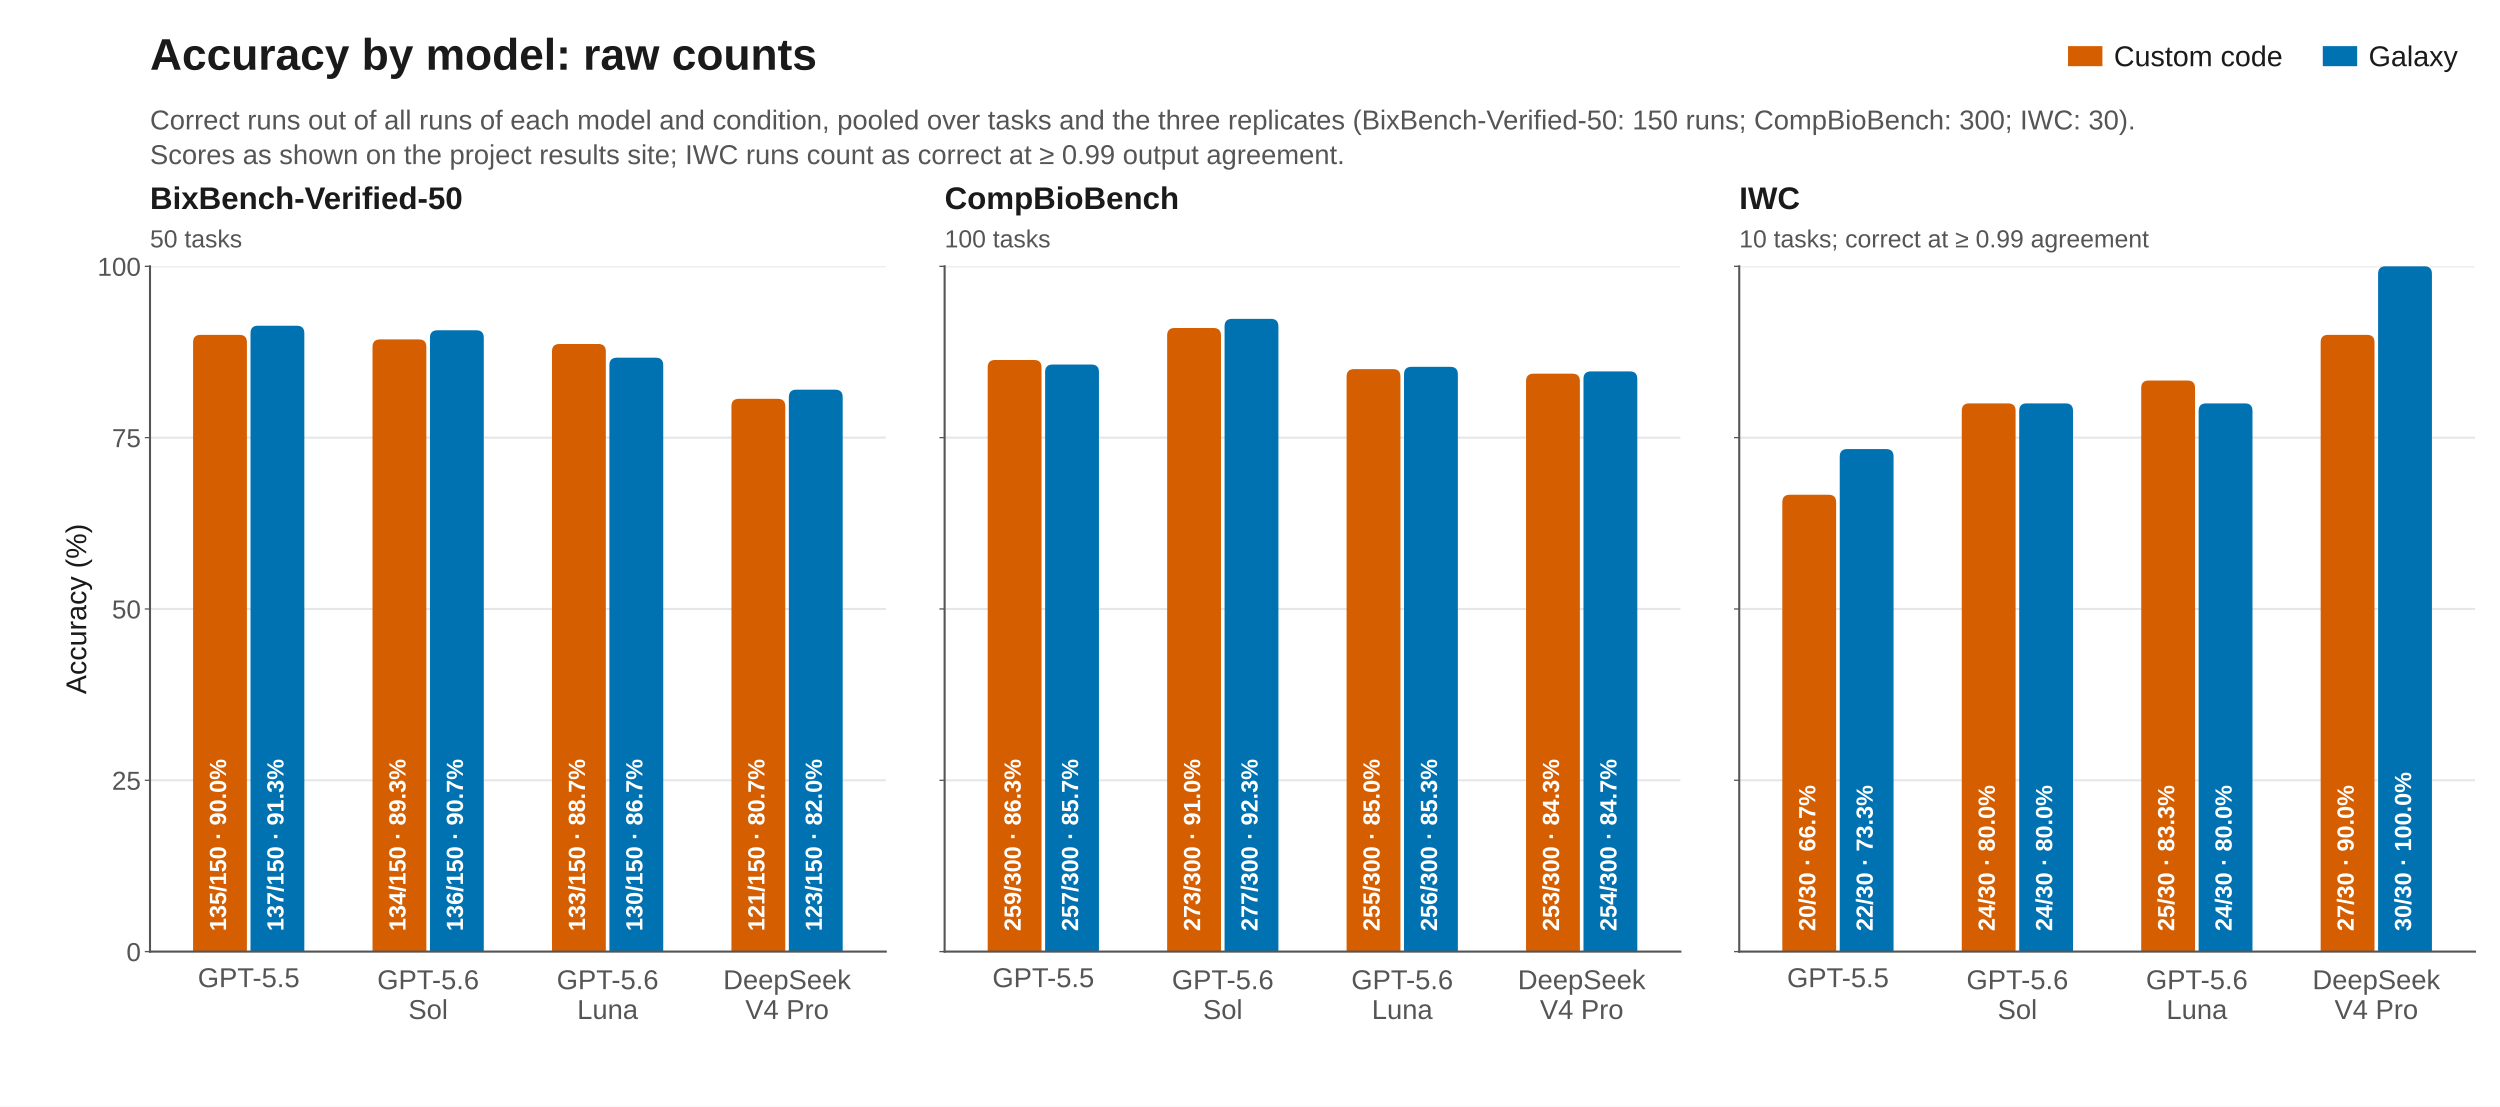
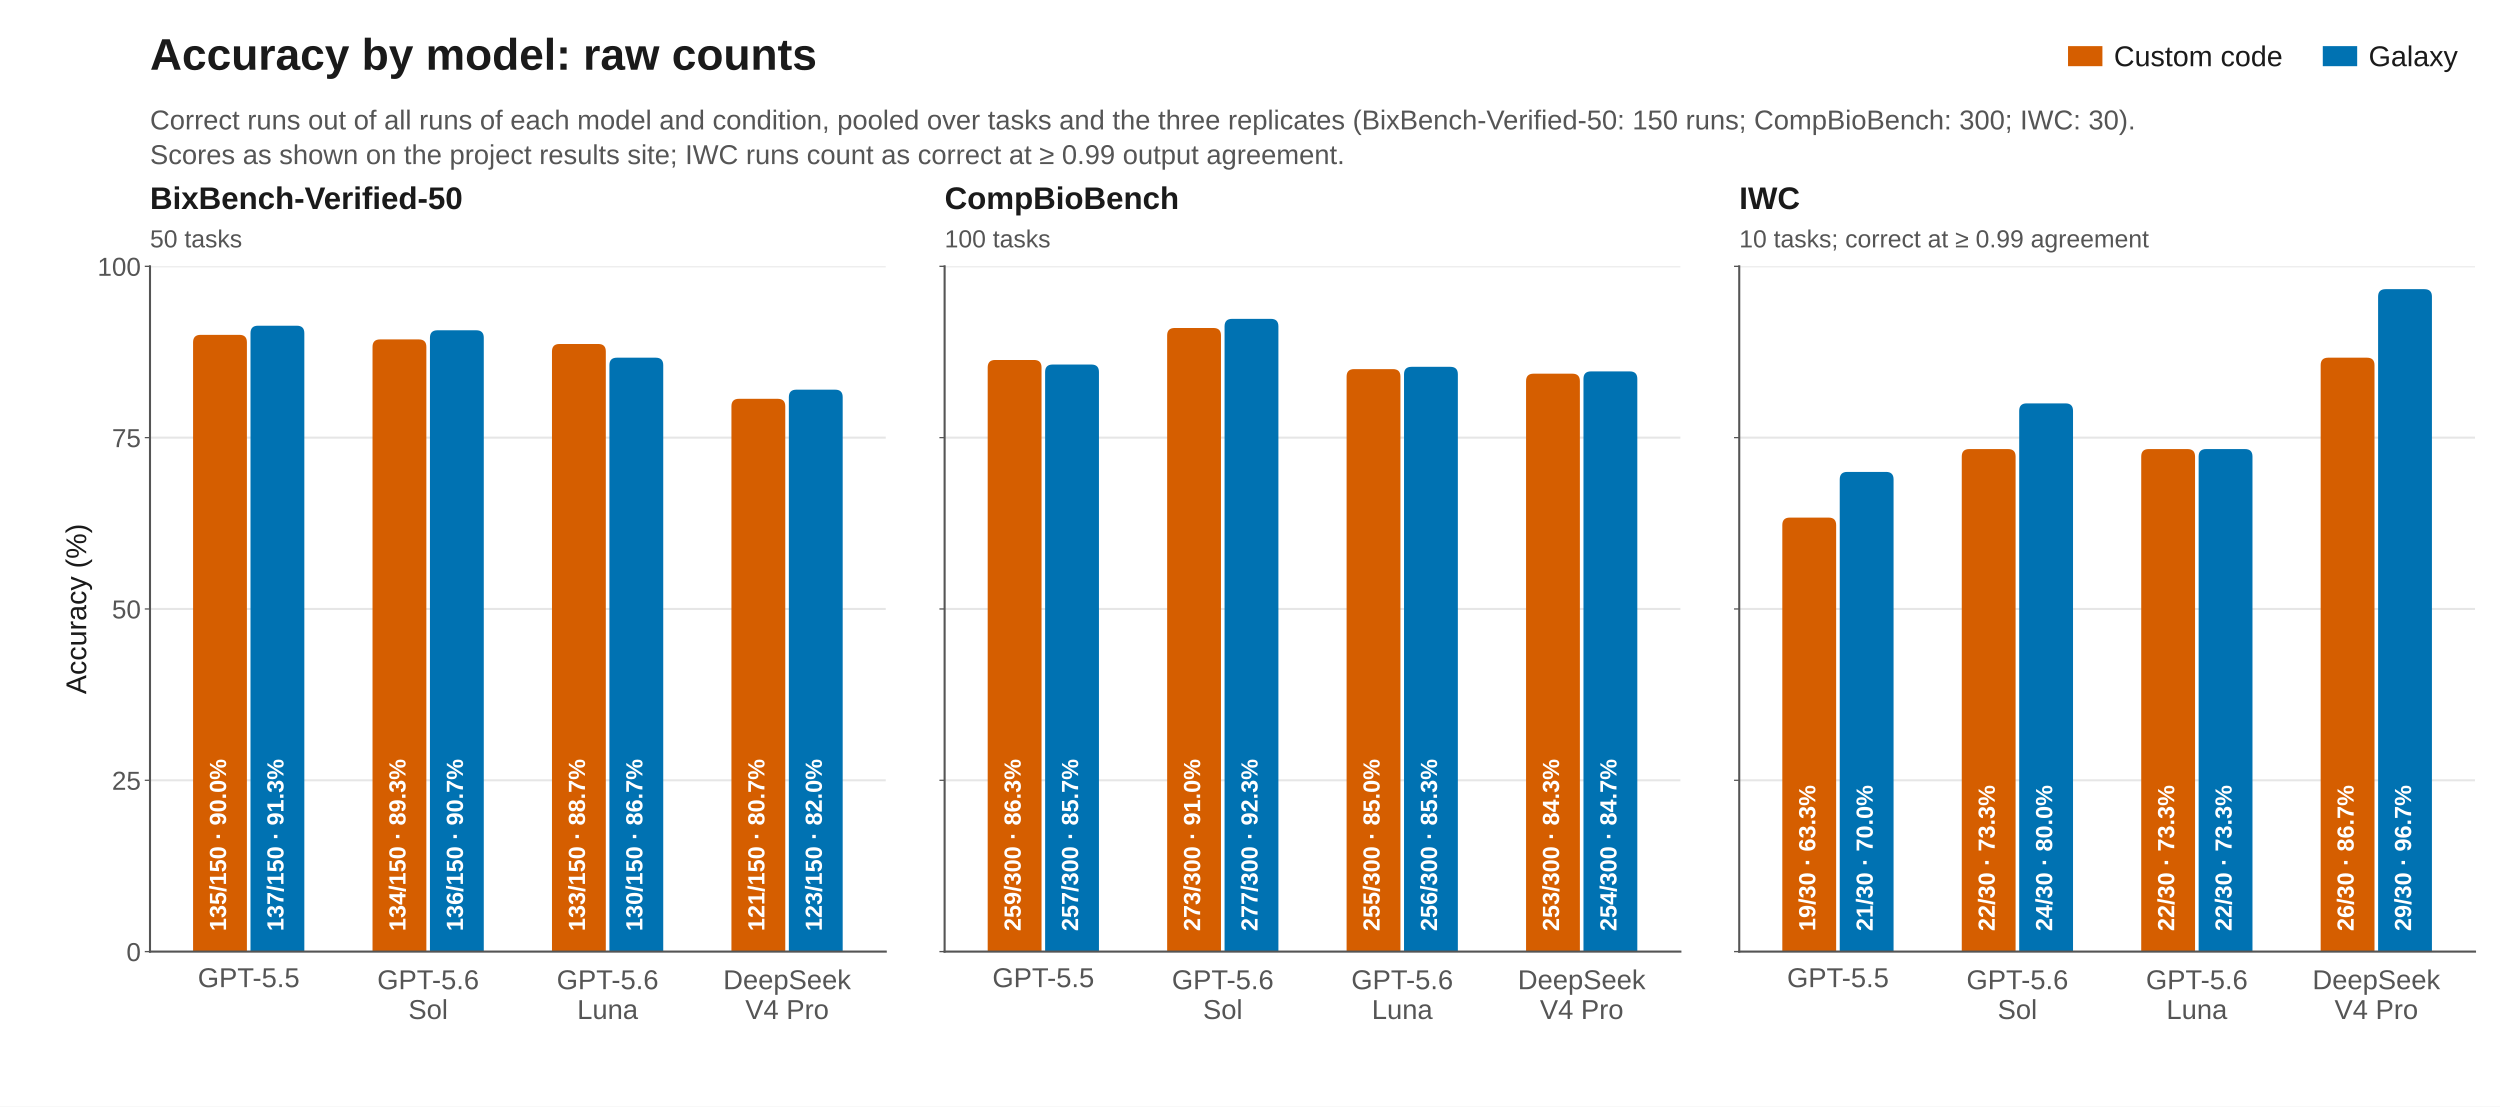
<svg xmlns="http://www.w3.org/2000/svg" xmlns:xlink="http://www.w3.org/1999/xlink" width="959.76pt" height="424.8pt" viewBox="0 0 959.76 424.8" version="1.1">
  <defs>
    <style type="text/css">*{stroke-linejoin: round; stroke-linecap: butt}</style>
  </defs>
  <g id="figure_1">
    <g id="patch_1">
      <path d="M 0 424.8  L 959.76 424.8  L 959.76 0  L 0 0  z " style="fill: #ffffff" />
    </g>
    <g id="axes_1">
      <g id="patch_2">
        <path d="M 57.586 365.328  L 340.047 365.328  L 340.047 102.24  L 57.586 102.24  z " style="fill: #ffffff" />
      </g>
      <g id="matplotlib.axis_1">
        <g id="xtick_1">
          <g id="line2d_1" />
          <g id="text_1">
            <text style="font-size: 10.5px; font-family: 'Arial'; text-anchor: middle; fill: #555555" x="95.477" y="378.972" transform="rotate(-0 95.47671 378.9723)">GPT-5.5</text>
          </g>
        </g>
        <g id="xtick_2">
          <g id="line2d_2" />
          <g id="text_2">
            <text style="font-size: 10.5px; font-family: 'Arial'; fill: #555555" transform="translate(144.8216 379.7593)">GPT-5.6</text>
            <text style="font-size: 10.5px; font-family: 'Arial'; fill: #555555" transform="translate(156.7818 391.1873)">Sol</text>
          </g>
        </g>
        <g id="xtick_3">
          <g id="line2d_3" />
          <g id="text_3">
            <text style="font-size: 10.5px; font-family: 'Arial'; fill: #555555" transform="translate(213.7145 379.7593)">GPT-5.6</text>
            <text style="font-size: 10.5px; font-family: 'Arial'; fill: #555555" transform="translate(221.5846 391.1873)">Luna</text>
          </g>
        </g>
        <g id="xtick_4">
          <g id="line2d_4" />
          <g id="text_4">
            <text style="font-size: 10.5px; font-family: 'Arial'; fill: #555555" transform="translate(277.6396 379.7593)">DeepSeek</text>
            <text style="font-size: 10.5px; font-family: 'Arial'; fill: #555555" transform="translate(286.1061 391.1873)">V4 Pro</text>
          </g>
        </g>
      </g>
      <g id="matplotlib.axis_2">
        <g id="ytick_1">
          <g id="line2d_5">
-             <path d="M 57.586 365.328  L 340.047 365.328  " clip-path="url(#p74096e117f)" style="fill: none; stroke: #e6e6e6; stroke-width: 0.8; stroke-linecap: square" />
+             <path d="M 57.586 365.328  L 340.047 365.328  " clip-path="url(#p3744a4b77f)" style="fill: none; stroke: #e6e6e6; stroke-width: 0.8; stroke-linecap: square" />
          </g>
          <g id="line2d_6">
            <defs>
-               <path id="me1e1b4b74e" d="M 0 0  L -2 0  " style="stroke: #555555; stroke-width: 0.5" />
+               <path id="m5df88b9362" d="M 0 0  L -2 0  " style="stroke: #555555; stroke-width: 0.5" />
            </defs>
            <g>
-               <use xlink:href="#me1e1b4b74e" x="57.586" y="365.328" style="fill: #555555; stroke: #555555; stroke-width: 0.5" />
+               <use xlink:href="#m5df88b9362" x="57.586" y="365.328" style="fill: #555555; stroke: #555555; stroke-width: 0.5" />
            </g>
          </g>
          <g id="text_5">
            <text style="font-size: 10px; font-family: 'Arial'; text-anchor: end; fill: #555555" x="54.086" y="368.968" transform="rotate(-0 54.0856 368.9681)">0</text>
          </g>
        </g>
        <g id="ytick_2">
          <g id="line2d_7">
-             <path d="M 57.586 299.556  L 340.047 299.556  " clip-path="url(#p74096e117f)" style="fill: none; stroke: #e6e6e6; stroke-width: 0.8; stroke-linecap: square" />
+             <path d="M 57.586 299.556  L 340.047 299.556  " clip-path="url(#p3744a4b77f)" style="fill: none; stroke: #e6e6e6; stroke-width: 0.8; stroke-linecap: square" />
          </g>
          <g id="line2d_8">
            <g>
-               <use xlink:href="#me1e1b4b74e" x="57.586" y="299.556" style="fill: #555555; stroke: #555555; stroke-width: 0.5" />
+               <use xlink:href="#m5df88b9362" x="57.586" y="299.556" style="fill: #555555; stroke: #555555; stroke-width: 0.5" />
            </g>
          </g>
          <g id="text_6">
            <text style="font-size: 10px; font-family: 'Arial'; text-anchor: end; fill: #555555" x="54.086" y="303.196" transform="rotate(-0 54.0856 303.1961)">25</text>
          </g>
        </g>
        <g id="ytick_3">
          <g id="line2d_9">
-             <path d="M 57.586 233.784  L 340.047 233.784  " clip-path="url(#p74096e117f)" style="fill: none; stroke: #e6e6e6; stroke-width: 0.8; stroke-linecap: square" />
+             <path d="M 57.586 233.784  L 340.047 233.784  " clip-path="url(#p3744a4b77f)" style="fill: none; stroke: #e6e6e6; stroke-width: 0.8; stroke-linecap: square" />
          </g>
          <g id="line2d_10">
            <g>
-               <use xlink:href="#me1e1b4b74e" x="57.586" y="233.784" style="fill: #555555; stroke: #555555; stroke-width: 0.5" />
+               <use xlink:href="#m5df88b9362" x="57.586" y="233.784" style="fill: #555555; stroke: #555555; stroke-width: 0.5" />
            </g>
          </g>
          <g id="text_7">
            <text style="font-size: 10px; font-family: 'Arial'; text-anchor: end; fill: #555555" x="54.086" y="237.424" transform="rotate(-0 54.0856 237.4241)">50</text>
          </g>
        </g>
        <g id="ytick_4">
          <g id="line2d_11">
-             <path d="M 57.586 168.012  L 340.047 168.012  " clip-path="url(#p74096e117f)" style="fill: none; stroke: #e6e6e6; stroke-width: 0.8; stroke-linecap: square" />
+             <path d="M 57.586 168.012  L 340.047 168.012  " clip-path="url(#p3744a4b77f)" style="fill: none; stroke: #e6e6e6; stroke-width: 0.8; stroke-linecap: square" />
          </g>
          <g id="line2d_12">
            <g>
-               <use xlink:href="#me1e1b4b74e" x="57.586" y="168.012" style="fill: #555555; stroke: #555555; stroke-width: 0.5" />
+               <use xlink:href="#m5df88b9362" x="57.586" y="168.012" style="fill: #555555; stroke: #555555; stroke-width: 0.5" />
            </g>
          </g>
          <g id="text_8">
            <text style="font-size: 10px; font-family: 'Arial'; text-anchor: end; fill: #555555" x="54.086" y="171.652" transform="rotate(-0 54.0856 171.6521)">75</text>
          </g>
        </g>
        <g id="ytick_5">
          <g id="line2d_13">
-             <path d="M 57.586 102.24  L 340.047 102.24  " clip-path="url(#p74096e117f)" style="fill: none; stroke: #e6e6e6; stroke-width: 0.8; stroke-linecap: square" />
+             <path d="M 57.586 102.24  L 340.047 102.24  " clip-path="url(#p3744a4b77f)" style="fill: none; stroke: #e6e6e6; stroke-width: 0.8; stroke-linecap: square" />
          </g>
          <g id="line2d_14">
            <g>
-               <use xlink:href="#me1e1b4b74e" x="57.586" y="102.24" style="fill: #555555; stroke: #555555; stroke-width: 0.5" />
+               <use xlink:href="#m5df88b9362" x="57.586" y="102.24" style="fill: #555555; stroke: #555555; stroke-width: 0.5" />
            </g>
          </g>
          <g id="text_9">
            <text style="font-size: 10px; font-family: 'Arial'; text-anchor: end; fill: #555555" x="54.086" y="105.88" transform="rotate(-0 54.0856 105.8801)">100</text>
          </g>
        </g>
        <g id="text_10">
          <text style="font-size: 11px; font-family: 'Arial'; text-anchor: middle; fill: #1a1a1a" x="33.088" y="233.784" transform="rotate(-90 33.08763 233.784)">Accuracy (%)</text>
        </g>
      </g>
      <g id="patch_3">
-         <path d="M 74.12 365.328  L 74.12 131.429  Q 74.12 128.549 77 128.549  L 91.908 128.549  Q 94.788 128.549 94.788 131.429  L 94.788 365.328  z " clip-path="url(#p74096e117f)" style="fill: #d55e00" />
+         <path d="M 74.12 365.328  L 74.12 131.429  Q 74.12 128.549 77 128.549  L 91.908 128.549  Q 94.788 128.549 94.788 131.429  L 94.788 365.328  z " clip-path="url(#p3744a4b77f)" style="fill: #d55e00" />
      </g>
      <g id="patch_4">
-         <path d="M 96.166 365.328  L 96.166 127.921  Q 96.166 125.041 99.046 125.041  L 113.954 125.041  Q 116.834 125.041 116.834 127.921  L 116.834 365.328  z " clip-path="url(#p74096e117f)" style="fill: #0072b2" />
+         <path d="M 96.166 365.328  L 96.166 127.921  Q 96.166 125.041 99.046 125.041  L 113.954 125.041  Q 116.834 125.041 116.834 127.921  L 116.834 365.328  z " clip-path="url(#p3744a4b77f)" style="fill: #0072b2" />
      </g>
      <g id="patch_5">
-         <path d="M 143.013 365.328  L 143.013 133.183  Q 143.013 130.303 145.893 130.303  L 160.801 130.303  Q 163.681 130.303 163.681 133.183  L 163.681 365.328  z " clip-path="url(#p74096e117f)" style="fill: #d55e00" />
+         <path d="M 143.013 365.328  L 143.013 133.183  Q 143.013 130.303 145.893 130.303  L 160.801 130.303  Q 163.681 130.303 163.681 133.183  L 163.681 365.328  z " clip-path="url(#p3744a4b77f)" style="fill: #d55e00" />
      </g>
      <g id="patch_6">
-         <path d="M 165.059 365.328  L 165.059 129.675  Q 165.059 126.795 167.939 126.795  L 182.846 126.795  Q 185.726 126.795 185.726 129.675  L 185.726 365.328  z " clip-path="url(#p74096e117f)" style="fill: #0072b2" />
+         <path d="M 165.059 365.328  L 165.059 129.675  Q 165.059 126.795 167.939 126.795  L 182.846 126.795  Q 185.726 126.795 185.726 129.675  L 185.726 365.328  z " clip-path="url(#p3744a4b77f)" style="fill: #0072b2" />
      </g>
      <g id="patch_7">
-         <path d="M 211.906 365.328  L 211.906 134.937  Q 211.906 132.057 214.786 132.057  L 229.694 132.057  Q 232.574 132.057 232.574 134.937  L 232.574 365.328  z " clip-path="url(#p74096e117f)" style="fill: #d55e00" />
+         <path d="M 211.906 365.328  L 211.906 134.937  Q 211.906 132.057 214.786 132.057  L 229.694 132.057  Q 232.574 132.057 232.574 134.937  L 232.574 365.328  z " clip-path="url(#p3744a4b77f)" style="fill: #d55e00" />
      </g>
      <g id="patch_8">
-         <path d="M 233.952 365.328  L 233.952 140.198  Q 233.952 137.318 236.832 137.318  L 251.739 137.318  Q 254.619 137.318 254.619 140.198  L 254.619 365.328  z " clip-path="url(#p74096e117f)" style="fill: #0072b2" />
+         <path d="M 233.952 365.328  L 233.952 140.198  Q 233.952 137.318 236.832 137.318  L 251.739 137.318  Q 254.619 137.318 254.619 140.198  L 254.619 365.328  z " clip-path="url(#p3744a4b77f)" style="fill: #0072b2" />
      </g>
      <g id="patch_9">
-         <path d="M 280.799 365.328  L 280.799 155.984  Q 280.799 153.104 283.679 153.104  L 298.587 153.104  Q 301.467 153.104 301.467 155.984  L 301.467 365.328  z " clip-path="url(#p74096e117f)" style="fill: #d55e00" />
+         <path d="M 280.799 365.328  L 280.799 155.984  Q 280.799 153.104 283.679 153.104  L 298.587 153.104  Q 301.467 153.104 301.467 155.984  L 301.467 365.328  z " clip-path="url(#p3744a4b77f)" style="fill: #d55e00" />
      </g>
      <g id="patch_10">
-         <path d="M 302.844 365.328  L 302.844 152.476  Q 302.844 149.596 305.724 149.596  L 320.632 149.596  Q 323.512 149.596 323.512 152.476  L 323.512 365.328  z " clip-path="url(#p74096e117f)" style="fill: #0072b2" />
+         <path d="M 302.844 365.328  L 302.844 152.476  Q 302.844 149.596 305.724 149.596  L 320.632 149.596  Q 323.512 149.596 323.512 152.476  L 323.512 365.328  z " clip-path="url(#p3744a4b77f)" style="fill: #0072b2" />
      </g>
      <g id="patch_11">
        <path d="M 57.586 365.328  L 57.586 102.24  " style="fill: none; stroke: #555555; stroke-width: 0.8; stroke-linejoin: miter; stroke-linecap: square" />
      </g>
      <g id="patch_12">
        <path d="M 57.586 365.328  L 340.047 365.328  " style="fill: none; stroke: #555555; stroke-width: 0.8; stroke-linejoin: miter; stroke-linecap: square" />
      </g>
      <g id="text_11">
        <text style="font-size: 9.5px; font-family: 'Arial'; text-anchor: start; fill: #555555" x="57.586" y="94.979" transform="rotate(-0 57.5856 94.97897)">50 tasks</text>
      </g>
      <g id="text_12">
        <text style="font-weight: 700; font-size: 12px; font-family: 'Arial'; text-anchor: start; fill: #1a1a1a" x="57.586" y="80.24" transform="rotate(-0 57.5856 80.24)">BixBench-Verified-50</text>
      </g>
      <g id="text_13">
        <text style="font-weight: 700; font-size: 9px; font-family: 'Arial'; fill: #ffffff" transform="translate(86.78294 357.4354) rotate(-90)">135/150 · 90.0%</text>
      </g>
      <g id="text_14">
        <text style="font-weight: 700; font-size: 9px; font-family: 'Arial'; fill: #ffffff" transform="translate(108.8287 357.4354) rotate(-90)">137/150 · 91.3%</text>
      </g>
      <g id="text_15">
        <text style="font-weight: 700; font-size: 9px; font-family: 'Arial'; fill: #ffffff" transform="translate(155.6759 357.4354) rotate(-90)">134/150 · 89.3%</text>
      </g>
      <g id="text_16">
        <text style="font-weight: 700; font-size: 9px; font-family: 'Arial'; fill: #ffffff" transform="translate(177.7216 357.4354) rotate(-90)">136/150 · 90.7%</text>
      </g>
      <g id="text_17">
        <text style="font-weight: 700; font-size: 9px; font-family: 'Arial'; fill: #ffffff" transform="translate(224.5688 357.4354) rotate(-90)">133/150 · 88.7%</text>
      </g>
      <g id="text_18">
        <text style="font-weight: 700; font-size: 9px; font-family: 'Arial'; fill: #ffffff" transform="translate(246.6145 357.4354) rotate(-90)">130/150 · 86.7%</text>
      </g>
      <g id="text_19">
        <text style="font-weight: 700; font-size: 9px; font-family: 'Arial'; fill: #ffffff" transform="translate(293.4617 357.4354) rotate(-90)">121/150 · 80.7%</text>
      </g>
      <g id="text_20">
        <text style="font-weight: 700; font-size: 9px; font-family: 'Arial'; fill: #ffffff" transform="translate(315.5075 357.4354) rotate(-90)">123/150 · 82.0%</text>
      </g>
    </g>
    <g id="axes_2">
      <g id="patch_13">
        <path d="M 362.643 365.328  L 645.105 365.328  L 645.105 102.24  L 362.643 102.24  z " style="fill: #ffffff" />
      </g>
      <g id="matplotlib.axis_3">
        <g id="xtick_5">
          <g id="line2d_15" />
          <g id="text_21">
            <text style="font-size: 10.5px; font-family: 'Arial'; text-anchor: middle; fill: #555555" x="400.535" y="378.972" transform="rotate(-0 400.5346 378.9723)">GPT-5.5</text>
          </g>
        </g>
        <g id="xtick_6">
          <g id="line2d_16" />
          <g id="text_22">
            <text style="font-size: 10.5px; font-family: 'Arial'; fill: #555555" transform="translate(449.8795 379.7593)">GPT-5.6</text>
            <text style="font-size: 10.5px; font-family: 'Arial'; fill: #555555" transform="translate(461.8396 391.1873)">Sol</text>
          </g>
        </g>
        <g id="xtick_7">
          <g id="line2d_17" />
          <g id="text_23">
            <text style="font-size: 10.5px; font-family: 'Arial'; fill: #555555" transform="translate(518.7724 379.7593)">GPT-5.6</text>
            <text style="font-size: 10.5px; font-family: 'Arial'; fill: #555555" transform="translate(526.6425 391.1873)">Luna</text>
          </g>
        </g>
        <g id="xtick_8">
          <g id="line2d_18" />
          <g id="text_24">
            <text style="font-size: 10.5px; font-family: 'Arial'; fill: #555555" transform="translate(582.6975 379.7593)">DeepSeek</text>
            <text style="font-size: 10.5px; font-family: 'Arial'; fill: #555555" transform="translate(591.164 391.1873)">V4 Pro</text>
          </g>
        </g>
      </g>
      <g id="matplotlib.axis_4">
        <g id="ytick_6">
          <g id="line2d_19">
-             <path d="M 362.643 365.328  L 645.105 365.328  " clip-path="url(#pe93e28e6e3)" style="fill: none; stroke: #e6e6e6; stroke-width: 0.8; stroke-linecap: square" />
+             <path d="M 362.643 365.328  L 645.105 365.328  " clip-path="url(#p9f5e67e12a)" style="fill: none; stroke: #e6e6e6; stroke-width: 0.8; stroke-linecap: square" />
          </g>
          <g id="line2d_20">
            <g>
-               <use xlink:href="#me1e1b4b74e" x="362.643" y="365.328" style="fill: #555555; stroke: #555555; stroke-width: 0.5" />
+               <use xlink:href="#m5df88b9362" x="362.643" y="365.328" style="fill: #555555; stroke: #555555; stroke-width: 0.5" />
            </g>
          </g>
        </g>
        <g id="ytick_7">
          <g id="line2d_21">
-             <path d="M 362.643 299.556  L 645.105 299.556  " clip-path="url(#pe93e28e6e3)" style="fill: none; stroke: #e6e6e6; stroke-width: 0.8; stroke-linecap: square" />
+             <path d="M 362.643 299.556  L 645.105 299.556  " clip-path="url(#p9f5e67e12a)" style="fill: none; stroke: #e6e6e6; stroke-width: 0.8; stroke-linecap: square" />
          </g>
          <g id="line2d_22">
            <g>
-               <use xlink:href="#me1e1b4b74e" x="362.643" y="299.556" style="fill: #555555; stroke: #555555; stroke-width: 0.5" />
+               <use xlink:href="#m5df88b9362" x="362.643" y="299.556" style="fill: #555555; stroke: #555555; stroke-width: 0.5" />
            </g>
          </g>
        </g>
        <g id="ytick_8">
          <g id="line2d_23">
-             <path d="M 362.643 233.784  L 645.105 233.784  " clip-path="url(#pe93e28e6e3)" style="fill: none; stroke: #e6e6e6; stroke-width: 0.8; stroke-linecap: square" />
+             <path d="M 362.643 233.784  L 645.105 233.784  " clip-path="url(#p9f5e67e12a)" style="fill: none; stroke: #e6e6e6; stroke-width: 0.8; stroke-linecap: square" />
          </g>
          <g id="line2d_24">
            <g>
-               <use xlink:href="#me1e1b4b74e" x="362.643" y="233.784" style="fill: #555555; stroke: #555555; stroke-width: 0.5" />
+               <use xlink:href="#m5df88b9362" x="362.643" y="233.784" style="fill: #555555; stroke: #555555; stroke-width: 0.5" />
            </g>
          </g>
        </g>
        <g id="ytick_9">
          <g id="line2d_25">
-             <path d="M 362.643 168.012  L 645.105 168.012  " clip-path="url(#pe93e28e6e3)" style="fill: none; stroke: #e6e6e6; stroke-width: 0.8; stroke-linecap: square" />
+             <path d="M 362.643 168.012  L 645.105 168.012  " clip-path="url(#p9f5e67e12a)" style="fill: none; stroke: #e6e6e6; stroke-width: 0.8; stroke-linecap: square" />
          </g>
          <g id="line2d_26">
            <g>
-               <use xlink:href="#me1e1b4b74e" x="362.643" y="168.012" style="fill: #555555; stroke: #555555; stroke-width: 0.5" />
+               <use xlink:href="#m5df88b9362" x="362.643" y="168.012" style="fill: #555555; stroke: #555555; stroke-width: 0.5" />
            </g>
          </g>
        </g>
        <g id="ytick_10">
          <g id="line2d_27">
-             <path d="M 362.643 102.24  L 645.105 102.24  " clip-path="url(#pe93e28e6e3)" style="fill: none; stroke: #e6e6e6; stroke-width: 0.8; stroke-linecap: square" />
+             <path d="M 362.643 102.24  L 645.105 102.24  " clip-path="url(#p9f5e67e12a)" style="fill: none; stroke: #e6e6e6; stroke-width: 0.8; stroke-linecap: square" />
          </g>
          <g id="line2d_28">
            <g>
-               <use xlink:href="#me1e1b4b74e" x="362.643" y="102.24" style="fill: #555555; stroke: #555555; stroke-width: 0.5" />
+               <use xlink:href="#m5df88b9362" x="362.643" y="102.24" style="fill: #555555; stroke: #555555; stroke-width: 0.5" />
            </g>
          </g>
        </g>
      </g>
      <g id="patch_14">
-         <path d="M 379.178 365.328  L 379.178 141.075  Q 379.178 138.195 382.058 138.195  L 396.966 138.195  Q 399.846 138.195 399.846 141.075  L 399.846 365.328  z " clip-path="url(#pe93e28e6e3)" style="fill: #d55e00" />
+         <path d="M 379.178 365.328  L 379.178 141.075  Q 379.178 138.195 382.058 138.195  L 396.966 138.195  Q 399.846 138.195 399.846 141.075  L 399.846 365.328  z " clip-path="url(#p9f5e67e12a)" style="fill: #d55e00" />
      </g>
      <g id="patch_15">
-         <path d="M 401.224 365.328  L 401.224 142.829  Q 401.224 139.949 404.104 139.949  L 419.011 139.949  Q 421.891 139.949 421.891 142.829  L 421.891 365.328  z " clip-path="url(#pe93e28e6e3)" style="fill: #0072b2" />
+         <path d="M 401.224 365.328  L 401.224 142.829  Q 401.224 139.949 404.104 139.949  L 419.011 139.949  Q 421.891 139.949 421.891 142.829  L 421.891 365.328  z " clip-path="url(#p9f5e67e12a)" style="fill: #0072b2" />
      </g>
      <g id="patch_16">
-         <path d="M 448.071 365.328  L 448.071 128.798  Q 448.071 125.918 450.951 125.918  L 465.859 125.918  Q 468.739 125.918 468.739 128.798  L 468.739 365.328  z " clip-path="url(#pe93e28e6e3)" style="fill: #d55e00" />
+         <path d="M 448.071 365.328  L 448.071 128.798  Q 448.071 125.918 450.951 125.918  L 465.859 125.918  Q 468.739 125.918 468.739 128.798  L 468.739 365.328  z " clip-path="url(#p9f5e67e12a)" style="fill: #d55e00" />
      </g>
      <g id="patch_17">
-         <path d="M 470.116 365.328  L 470.116 125.29  Q 470.116 122.41 472.996 122.41  L 487.904 122.41  Q 490.784 122.41 490.784 125.29  L 490.784 365.328  z " clip-path="url(#pe93e28e6e3)" style="fill: #0072b2" />
+         <path d="M 470.116 365.328  L 470.116 125.29  Q 470.116 122.41 472.996 122.41  L 487.904 122.41  Q 490.784 122.41 490.784 125.29  L 490.784 365.328  z " clip-path="url(#p9f5e67e12a)" style="fill: #0072b2" />
      </g>
      <g id="patch_18">
-         <path d="M 516.964 365.328  L 516.964 144.583  Q 516.964 141.703 519.844 141.703  L 534.752 141.703  Q 537.632 141.703 537.632 144.583  L 537.632 365.328  z " clip-path="url(#pe93e28e6e3)" style="fill: #d55e00" />
+         <path d="M 516.964 365.328  L 516.964 144.583  Q 516.964 141.703 519.844 141.703  L 534.752 141.703  Q 537.632 141.703 537.632 144.583  L 537.632 365.328  z " clip-path="url(#p9f5e67e12a)" style="fill: #d55e00" />
      </g>
      <g id="patch_19">
-         <path d="M 539.009 365.328  L 539.009 143.706  Q 539.009 140.826 541.889 140.826  L 556.797 140.826  Q 559.677 140.826 559.677 143.706  L 559.677 365.328  z " clip-path="url(#pe93e28e6e3)" style="fill: #0072b2" />
+         <path d="M 539.009 365.328  L 539.009 143.706  Q 539.009 140.826 541.889 140.826  L 556.797 140.826  Q 559.677 140.826 559.677 143.706  L 559.677 365.328  z " clip-path="url(#p9f5e67e12a)" style="fill: #0072b2" />
      </g>
      <g id="patch_20">
-         <path d="M 585.857 365.328  L 585.857 146.337  Q 585.857 143.457 588.737 143.457  L 603.644 143.457  Q 606.524 143.457 606.524 146.337  L 606.524 365.328  z " clip-path="url(#pe93e28e6e3)" style="fill: #d55e00" />
+         <path d="M 585.857 365.328  L 585.857 146.337  Q 585.857 143.457 588.737 143.457  L 603.644 143.457  Q 606.524 143.457 606.524 146.337  L 606.524 365.328  z " clip-path="url(#p9f5e67e12a)" style="fill: #d55e00" />
      </g>
      <g id="patch_21">
-         <path d="M 607.902 365.328  L 607.902 145.46  Q 607.902 142.58 610.782 142.58  L 625.69 142.58  Q 628.57 142.58 628.57 145.46  L 628.57 365.328  z " clip-path="url(#pe93e28e6e3)" style="fill: #0072b2" />
+         <path d="M 607.902 365.328  L 607.902 145.46  Q 607.902 142.58 610.782 142.58  L 625.69 142.58  Q 628.57 142.58 628.57 145.46  L 628.57 365.328  z " clip-path="url(#p9f5e67e12a)" style="fill: #0072b2" />
      </g>
      <g id="patch_22">
        <path d="M 362.643 365.328  L 362.643 102.24  " style="fill: none; stroke: #555555; stroke-width: 0.8; stroke-linejoin: miter; stroke-linecap: square" />
      </g>
      <g id="patch_23">
        <path d="M 362.643 365.328  L 645.105 365.328  " style="fill: none; stroke: #555555; stroke-width: 0.8; stroke-linejoin: miter; stroke-linecap: square" />
      </g>
      <g id="text_25">
        <text style="font-size: 9.5px; font-family: 'Arial'; text-anchor: start; fill: #555555" x="362.643" y="94.979" transform="rotate(-0 362.6435 94.97897)">100 tasks</text>
      </g>
      <g id="text_26">
        <text style="font-weight: 700; font-size: 12px; font-family: 'Arial'; text-anchor: start; fill: #1a1a1a" x="362.643" y="80.24" transform="rotate(-0 362.6435 80.24)">CompBioBench</text>
      </g>
      <g id="text_27">
        <text style="font-weight: 700; font-size: 9px; font-family: 'Arial'; fill: #ffffff" transform="translate(391.8408 357.4354) rotate(-90)">259/300 · 86.3%</text>
      </g>
      <g id="text_28">
        <text style="font-weight: 700; font-size: 9px; font-family: 'Arial'; fill: #ffffff" transform="translate(413.8866 357.4354) rotate(-90)">257/300 · 85.7%</text>
      </g>
      <g id="text_29">
        <text style="font-weight: 700; font-size: 9px; font-family: 'Arial'; fill: #ffffff" transform="translate(460.7338 357.4354) rotate(-90)">273/300 · 91.0%</text>
      </g>
      <g id="text_30">
        <text style="font-weight: 700; font-size: 9px; font-family: 'Arial'; fill: #ffffff" transform="translate(482.7795 357.4354) rotate(-90)">277/300 · 92.3%</text>
      </g>
      <g id="text_31">
        <text style="font-weight: 700; font-size: 9px; font-family: 'Arial'; fill: #ffffff" transform="translate(529.6267 357.4354) rotate(-90)">255/300 · 85.0%</text>
      </g>
      <g id="text_32">
        <text style="font-weight: 700; font-size: 9px; font-family: 'Arial'; fill: #ffffff" transform="translate(551.6724 357.4354) rotate(-90)">256/300 · 85.3%</text>
      </g>
      <g id="text_33">
        <text style="font-weight: 700; font-size: 9px; font-family: 'Arial'; fill: #ffffff" transform="translate(598.5196 357.4354) rotate(-90)">253/300 · 84.3%</text>
      </g>
      <g id="text_34">
        <text style="font-weight: 700; font-size: 9px; font-family: 'Arial'; fill: #ffffff" transform="translate(620.5654 357.4354) rotate(-90)">254/300 · 84.7%</text>
      </g>
    </g>
    <g id="axes_3">
      <g id="patch_24">
        <path d="M 667.701 365.328  L 950.162 365.328  L 950.162 102.24  L 667.701 102.24  z " style="fill: #ffffff" />
      </g>
      <g id="matplotlib.axis_5">
        <g id="xtick_9">
          <g id="line2d_29" />
          <g id="text_35">
            <text style="font-size: 10.5px; font-family: 'Arial'; text-anchor: middle; fill: #555555" x="705.592" y="378.972" transform="rotate(-0 705.5925 378.9723)">GPT-5.5</text>
          </g>
        </g>
        <g id="xtick_10">
          <g id="line2d_30" />
          <g id="text_36">
            <text style="font-size: 10.5px; font-family: 'Arial'; fill: #555555" transform="translate(754.9374 379.7593)">GPT-5.6</text>
            <text style="font-size: 10.5px; font-family: 'Arial'; fill: #555555" transform="translate(766.8975 391.1873)">Sol</text>
          </g>
        </g>
        <g id="xtick_11">
          <g id="line2d_31" />
          <g id="text_37">
            <text style="font-size: 10.5px; font-family: 'Arial'; fill: #555555" transform="translate(823.8303 379.7593)">GPT-5.6</text>
            <text style="font-size: 10.5px; font-family: 'Arial'; fill: #555555" transform="translate(831.7004 391.1873)">Luna</text>
          </g>
        </g>
        <g id="xtick_12">
          <g id="line2d_32" />
          <g id="text_38">
            <text style="font-size: 10.5px; font-family: 'Arial'; fill: #555555" transform="translate(887.7554 379.7593)">DeepSeek</text>
            <text style="font-size: 10.5px; font-family: 'Arial'; fill: #555555" transform="translate(896.2219 391.1873)">V4 Pro</text>
          </g>
        </g>
      </g>
      <g id="matplotlib.axis_6">
        <g id="ytick_11">
          <g id="line2d_33">
-             <path d="M 667.701 365.328  L 950.162 365.328  " clip-path="url(#p36ad65997f)" style="fill: none; stroke: #e6e6e6; stroke-width: 0.8; stroke-linecap: square" />
+             <path d="M 667.701 365.328  L 950.162 365.328  " clip-path="url(#pc720e38448)" style="fill: none; stroke: #e6e6e6; stroke-width: 0.8; stroke-linecap: square" />
          </g>
          <g id="line2d_34">
            <g>
-               <use xlink:href="#me1e1b4b74e" x="667.701" y="365.328" style="fill: #555555; stroke: #555555; stroke-width: 0.5" />
+               <use xlink:href="#m5df88b9362" x="667.701" y="365.328" style="fill: #555555; stroke: #555555; stroke-width: 0.5" />
            </g>
          </g>
        </g>
        <g id="ytick_12">
          <g id="line2d_35">
-             <path d="M 667.701 299.556  L 950.162 299.556  " clip-path="url(#p36ad65997f)" style="fill: none; stroke: #e6e6e6; stroke-width: 0.8; stroke-linecap: square" />
+             <path d="M 667.701 299.556  L 950.162 299.556  " clip-path="url(#pc720e38448)" style="fill: none; stroke: #e6e6e6; stroke-width: 0.8; stroke-linecap: square" />
          </g>
          <g id="line2d_36">
            <g>
-               <use xlink:href="#me1e1b4b74e" x="667.701" y="299.556" style="fill: #555555; stroke: #555555; stroke-width: 0.5" />
+               <use xlink:href="#m5df88b9362" x="667.701" y="299.556" style="fill: #555555; stroke: #555555; stroke-width: 0.5" />
            </g>
          </g>
        </g>
        <g id="ytick_13">
          <g id="line2d_37">
-             <path d="M 667.701 233.784  L 950.162 233.784  " clip-path="url(#p36ad65997f)" style="fill: none; stroke: #e6e6e6; stroke-width: 0.8; stroke-linecap: square" />
+             <path d="M 667.701 233.784  L 950.162 233.784  " clip-path="url(#pc720e38448)" style="fill: none; stroke: #e6e6e6; stroke-width: 0.8; stroke-linecap: square" />
          </g>
          <g id="line2d_38">
            <g>
-               <use xlink:href="#me1e1b4b74e" x="667.701" y="233.784" style="fill: #555555; stroke: #555555; stroke-width: 0.5" />
+               <use xlink:href="#m5df88b9362" x="667.701" y="233.784" style="fill: #555555; stroke: #555555; stroke-width: 0.5" />
            </g>
          </g>
        </g>
        <g id="ytick_14">
          <g id="line2d_39">
-             <path d="M 667.701 168.012  L 950.162 168.012  " clip-path="url(#p36ad65997f)" style="fill: none; stroke: #e6e6e6; stroke-width: 0.8; stroke-linecap: square" />
+             <path d="M 667.701 168.012  L 950.162 168.012  " clip-path="url(#pc720e38448)" style="fill: none; stroke: #e6e6e6; stroke-width: 0.8; stroke-linecap: square" />
          </g>
          <g id="line2d_40">
            <g>
-               <use xlink:href="#me1e1b4b74e" x="667.701" y="168.012" style="fill: #555555; stroke: #555555; stroke-width: 0.5" />
+               <use xlink:href="#m5df88b9362" x="667.701" y="168.012" style="fill: #555555; stroke: #555555; stroke-width: 0.5" />
            </g>
          </g>
        </g>
        <g id="ytick_15">
          <g id="line2d_41">
-             <path d="M 667.701 102.24  L 950.162 102.24  " clip-path="url(#p36ad65997f)" style="fill: none; stroke: #e6e6e6; stroke-width: 0.8; stroke-linecap: square" />
+             <path d="M 667.701 102.24  L 950.162 102.24  " clip-path="url(#pc720e38448)" style="fill: none; stroke: #e6e6e6; stroke-width: 0.8; stroke-linecap: square" />
          </g>
          <g id="line2d_42">
            <g>
-               <use xlink:href="#me1e1b4b74e" x="667.701" y="102.24" style="fill: #555555; stroke: #555555; stroke-width: 0.5" />
+               <use xlink:href="#m5df88b9362" x="667.701" y="102.24" style="fill: #555555; stroke: #555555; stroke-width: 0.5" />
            </g>
          </g>
        </g>
      </g>
      <g id="patch_25">
-         <path d="M 684.236 365.328  L 684.236 192.816  Q 684.236 189.936 687.116 189.936  L 702.024 189.936  Q 704.904 189.936 704.904 192.816  L 704.904 365.328  z " clip-path="url(#p36ad65997f)" style="fill: #d55e00" />
+         <path d="M 684.236 365.328  L 684.236 201.586  Q 684.236 198.706 687.116 198.706  L 702.024 198.706  Q 704.904 198.706 704.904 201.586  L 704.904 365.328  z " clip-path="url(#pc720e38448)" style="fill: #d55e00" />
      </g>
      <g id="patch_26">
-         <path d="M 706.281 365.328  L 706.281 175.277  Q 706.281 172.397 709.161 172.397  L 724.069 172.397  Q 726.949 172.397 726.949 175.277  L 726.949 365.328  z " clip-path="url(#p36ad65997f)" style="fill: #0072b2" />
+         <path d="M 706.281 365.328  L 706.281 184.046  Q 706.281 181.166 709.161 181.166  L 724.069 181.166  Q 726.949 181.166 726.949 184.046  L 726.949 365.328  z " clip-path="url(#pc720e38448)" style="fill: #0072b2" />
      </g>
      <g id="patch_27">
-         <path d="M 753.129 365.328  L 753.129 157.738  Q 753.129 154.858 756.009 154.858  L 770.916 154.858  Q 773.796 154.858 773.796 157.738  L 773.796 365.328  z " clip-path="url(#p36ad65997f)" style="fill: #d55e00" />
+         <path d="M 753.129 365.328  L 753.129 175.277  Q 753.129 172.397 756.009 172.397  L 770.916 172.397  Q 773.796 172.397 773.796 175.277  L 773.796 365.328  z " clip-path="url(#pc720e38448)" style="fill: #d55e00" />
      </g>
      <g id="patch_28">
-         <path d="M 775.174 365.328  L 775.174 157.738  Q 775.174 154.858 778.054 154.858  L 792.962 154.858  Q 795.842 154.858 795.842 157.738  L 795.842 365.328  z " clip-path="url(#p36ad65997f)" style="fill: #0072b2" />
+         <path d="M 775.174 365.328  L 775.174 157.738  Q 775.174 154.858 778.054 154.858  L 792.962 154.858  Q 795.842 154.858 795.842 157.738  L 795.842 365.328  z " clip-path="url(#pc720e38448)" style="fill: #0072b2" />
      </g>
      <g id="patch_29">
-         <path d="M 822.022 365.328  L 822.022 148.968  Q 822.022 146.088 824.902 146.088  L 839.809 146.088  Q 842.689 146.088 842.689 148.968  L 842.689 365.328  z " clip-path="url(#p36ad65997f)" style="fill: #d55e00" />
+         <path d="M 822.022 365.328  L 822.022 175.277  Q 822.022 172.397 824.902 172.397  L 839.809 172.397  Q 842.689 172.397 842.689 175.277  L 842.689 365.328  z " clip-path="url(#pc720e38448)" style="fill: #d55e00" />
      </g>
      <g id="patch_30">
-         <path d="M 844.067 365.328  L 844.067 157.738  Q 844.067 154.858 846.947 154.858  L 861.855 154.858  Q 864.735 154.858 864.735 157.738  L 864.735 365.328  z " clip-path="url(#p36ad65997f)" style="fill: #0072b2" />
+         <path d="M 844.067 365.328  L 844.067 175.277  Q 844.067 172.397 846.947 172.397  L 861.855 172.397  Q 864.735 172.397 864.735 175.277  L 864.735 365.328  z " clip-path="url(#pc720e38448)" style="fill: #0072b2" />
      </g>
      <g id="patch_31">
-         <path d="M 890.914 365.328  L 890.914 131.429  Q 890.914 128.549 893.794 128.549  L 908.702 128.549  Q 911.582 128.549 911.582 131.429  L 911.582 365.328  z " clip-path="url(#p36ad65997f)" style="fill: #d55e00" />
+         <path d="M 890.914 365.328  L 890.914 140.198  Q 890.914 137.318 893.794 137.318  L 908.702 137.318  Q 911.582 137.318 911.582 140.198  L 911.582 365.328  z " clip-path="url(#pc720e38448)" style="fill: #d55e00" />
      </g>
      <g id="patch_32">
-         <path d="M 912.96 365.328  L 912.96 105.12  Q 912.96 102.24 915.84 102.24  L 930.748 102.24  Q 933.628 102.24 933.628 105.12  L 933.628 365.328  z " clip-path="url(#p36ad65997f)" style="fill: #0072b2" />
+         <path d="M 912.96 365.328  L 912.96 113.89  Q 912.96 111.01 915.84 111.01  L 930.748 111.01  Q 933.628 111.01 933.628 113.89  L 933.628 365.328  z " clip-path="url(#pc720e38448)" style="fill: #0072b2" />
      </g>
      <g id="patch_33">
        <path d="M 667.701 365.328  L 667.701 102.24  " style="fill: none; stroke: #555555; stroke-width: 0.8; stroke-linejoin: miter; stroke-linecap: square" />
      </g>
      <g id="patch_34">
        <path d="M 667.701 365.328  L 950.162 365.328  " style="fill: none; stroke: #555555; stroke-width: 0.8; stroke-linejoin: miter; stroke-linecap: square" />
      </g>
      <g id="text_39">
        <text style="font-size: 9.5px; font-family: 'Arial'; text-anchor: start; fill: #555555" x="667.701" y="94.979" transform="rotate(-0 667.7014 94.97879)">10 tasks; correct at ≥ 0.99 agreement</text>
      </g>
      <g id="text_40">
        <text style="font-weight: 700; font-size: 12px; font-family: 'Arial'; text-anchor: start; fill: #1a1a1a" x="667.701" y="80.24" transform="rotate(-0 667.7014 80.24)">IWC</text>
      </g>
      <g id="text_41">
-         <text style="font-weight: 700; font-size: 9px; font-family: 'Arial'; fill: #ffffff" transform="translate(696.8987 357.4354) rotate(-90)">20/30 · 66.7%</text>
+         <text style="font-weight: 700; font-size: 9px; font-family: 'Arial'; fill: #ffffff" transform="translate(696.8987 357.4354) rotate(-90)">19/30 · 63.3%</text>
      </g>
      <g id="text_42">
-         <text style="font-weight: 700; font-size: 9px; font-family: 'Arial'; fill: #ffffff" transform="translate(718.9445 357.4354) rotate(-90)">22/30 · 73.3%</text>
+         <text style="font-weight: 700; font-size: 9px; font-family: 'Arial'; fill: #ffffff" transform="translate(718.9445 357.4354) rotate(-90)">21/30 · 70.0%</text>
      </g>
      <g id="text_43">
-         <text style="font-weight: 700; font-size: 9px; font-family: 'Arial'; fill: #ffffff" transform="translate(765.7917 357.4354) rotate(-90)">24/30 · 80.0%</text>
+         <text style="font-weight: 700; font-size: 9px; font-family: 'Arial'; fill: #ffffff" transform="translate(765.7917 357.4354) rotate(-90)">22/30 · 73.3%</text>
      </g>
      <g id="text_44">
        <text style="font-weight: 700; font-size: 9px; font-family: 'Arial'; fill: #ffffff" transform="translate(787.8374 357.4354) rotate(-90)">24/30 · 80.0%</text>
      </g>
      <g id="text_45">
-         <text style="font-weight: 700; font-size: 9px; font-family: 'Arial'; fill: #ffffff" transform="translate(834.6846 357.4354) rotate(-90)">25/30 · 83.3%</text>
+         <text style="font-weight: 700; font-size: 9px; font-family: 'Arial'; fill: #ffffff" transform="translate(834.6846 357.4354) rotate(-90)">22/30 · 73.3%</text>
      </g>
      <g id="text_46">
-         <text style="font-weight: 700; font-size: 9px; font-family: 'Arial'; fill: #ffffff" transform="translate(856.7303 357.4354) rotate(-90)">24/30 · 80.0%</text>
+         <text style="font-weight: 700; font-size: 9px; font-family: 'Arial'; fill: #ffffff" transform="translate(856.7303 357.4354) rotate(-90)">22/30 · 73.3%</text>
      </g>
      <g id="text_47">
-         <text style="font-weight: 700; font-size: 9px; font-family: 'Arial'; fill: #ffffff" transform="translate(903.5775 357.4354) rotate(-90)">27/30 · 90.0%</text>
+         <text style="font-weight: 700; font-size: 9px; font-family: 'Arial'; fill: #ffffff" transform="translate(903.5775 357.4354) rotate(-90)">26/30 · 86.7%</text>
      </g>
      <g id="text_48">
-         <text style="font-weight: 700; font-size: 9px; font-family: 'Arial'; fill: #ffffff" transform="translate(925.6233 357.4354) rotate(-90)">30/30 · 100.0%</text>
+         <text style="font-weight: 700; font-size: 9px; font-family: 'Arial'; fill: #ffffff" transform="translate(925.6233 357.4354) rotate(-90)">29/30 · 96.7%</text>
      </g>
    </g>
    <g id="text_49">
      <text style="font-weight: 700; font-size: 17px; font-family: 'Arial'; text-anchor: start; fill: #1a1a1a" x="57.586" y="26.776" transform="rotate(-0 57.5856 26.77647)">Accuracy by model: raw counts</text>
    </g>
    <g id="text_50">
      <text style="font-size: 10.5px; font-family: 'Arial'; fill: #555555" transform="translate(57.5856 49.68833)">Correct runs out of all runs of each model and condition, pooled over tasks and the three replicates (BixBench-Verified-50: 150 runs; CompBioBench: 300; IWC: 30).</text>
      <text style="font-size: 10.5px; font-family: 'Arial'; fill: #555555" transform="translate(57.5856 62.99123)">Scores as shown on the project results site; IWC runs count as correct at ≥ 0.99 output agreement.</text>
    </g>
    <g id="legend_1">
      <g id="patch_35">
        <path d="M 793.925 25.408  L 807.125 25.408  L 807.125 17.708  L 793.925 17.708  z " style="fill: #d55e00" />
      </g>
      <g id="text_51">
        <text style="font-size: 11px; font-family: 'Arial'; text-anchor: start; fill: #1a1a1a" x="811.525" y="25.408" transform="rotate(-0 811.5246 25.4083)">Custom code</text>
      </g>
      <g id="patch_36">
        <path d="M 891.728 25.408  L 904.928 25.408  L 904.928 17.708  L 891.728 17.708  z " style="fill: #0072b2" />
      </g>
      <g id="text_52">
        <text style="font-size: 11px; font-family: 'Arial'; text-anchor: start; fill: #1a1a1a" x="909.328" y="25.408" transform="rotate(-0 909.3283 25.4083)">Galaxy</text>
      </g>
    </g>
  </g>
  <defs>
-     <clipPath id="p74096e117f">
+     <clipPath id="p3744a4b77f">
      <rect x="57.586" y="102.24" width="282.461" height="263.088" />
    </clipPath>
-     <clipPath id="pe93e28e6e3">
+     <clipPath id="p9f5e67e12a">
      <rect x="362.643" y="102.24" width="282.461" height="263.088" />
    </clipPath>
-     <clipPath id="p36ad65997f">
+     <clipPath id="pc720e38448">
      <rect x="667.701" y="102.24" width="282.461" height="263.088" />
    </clipPath>
  </defs>
</svg>
